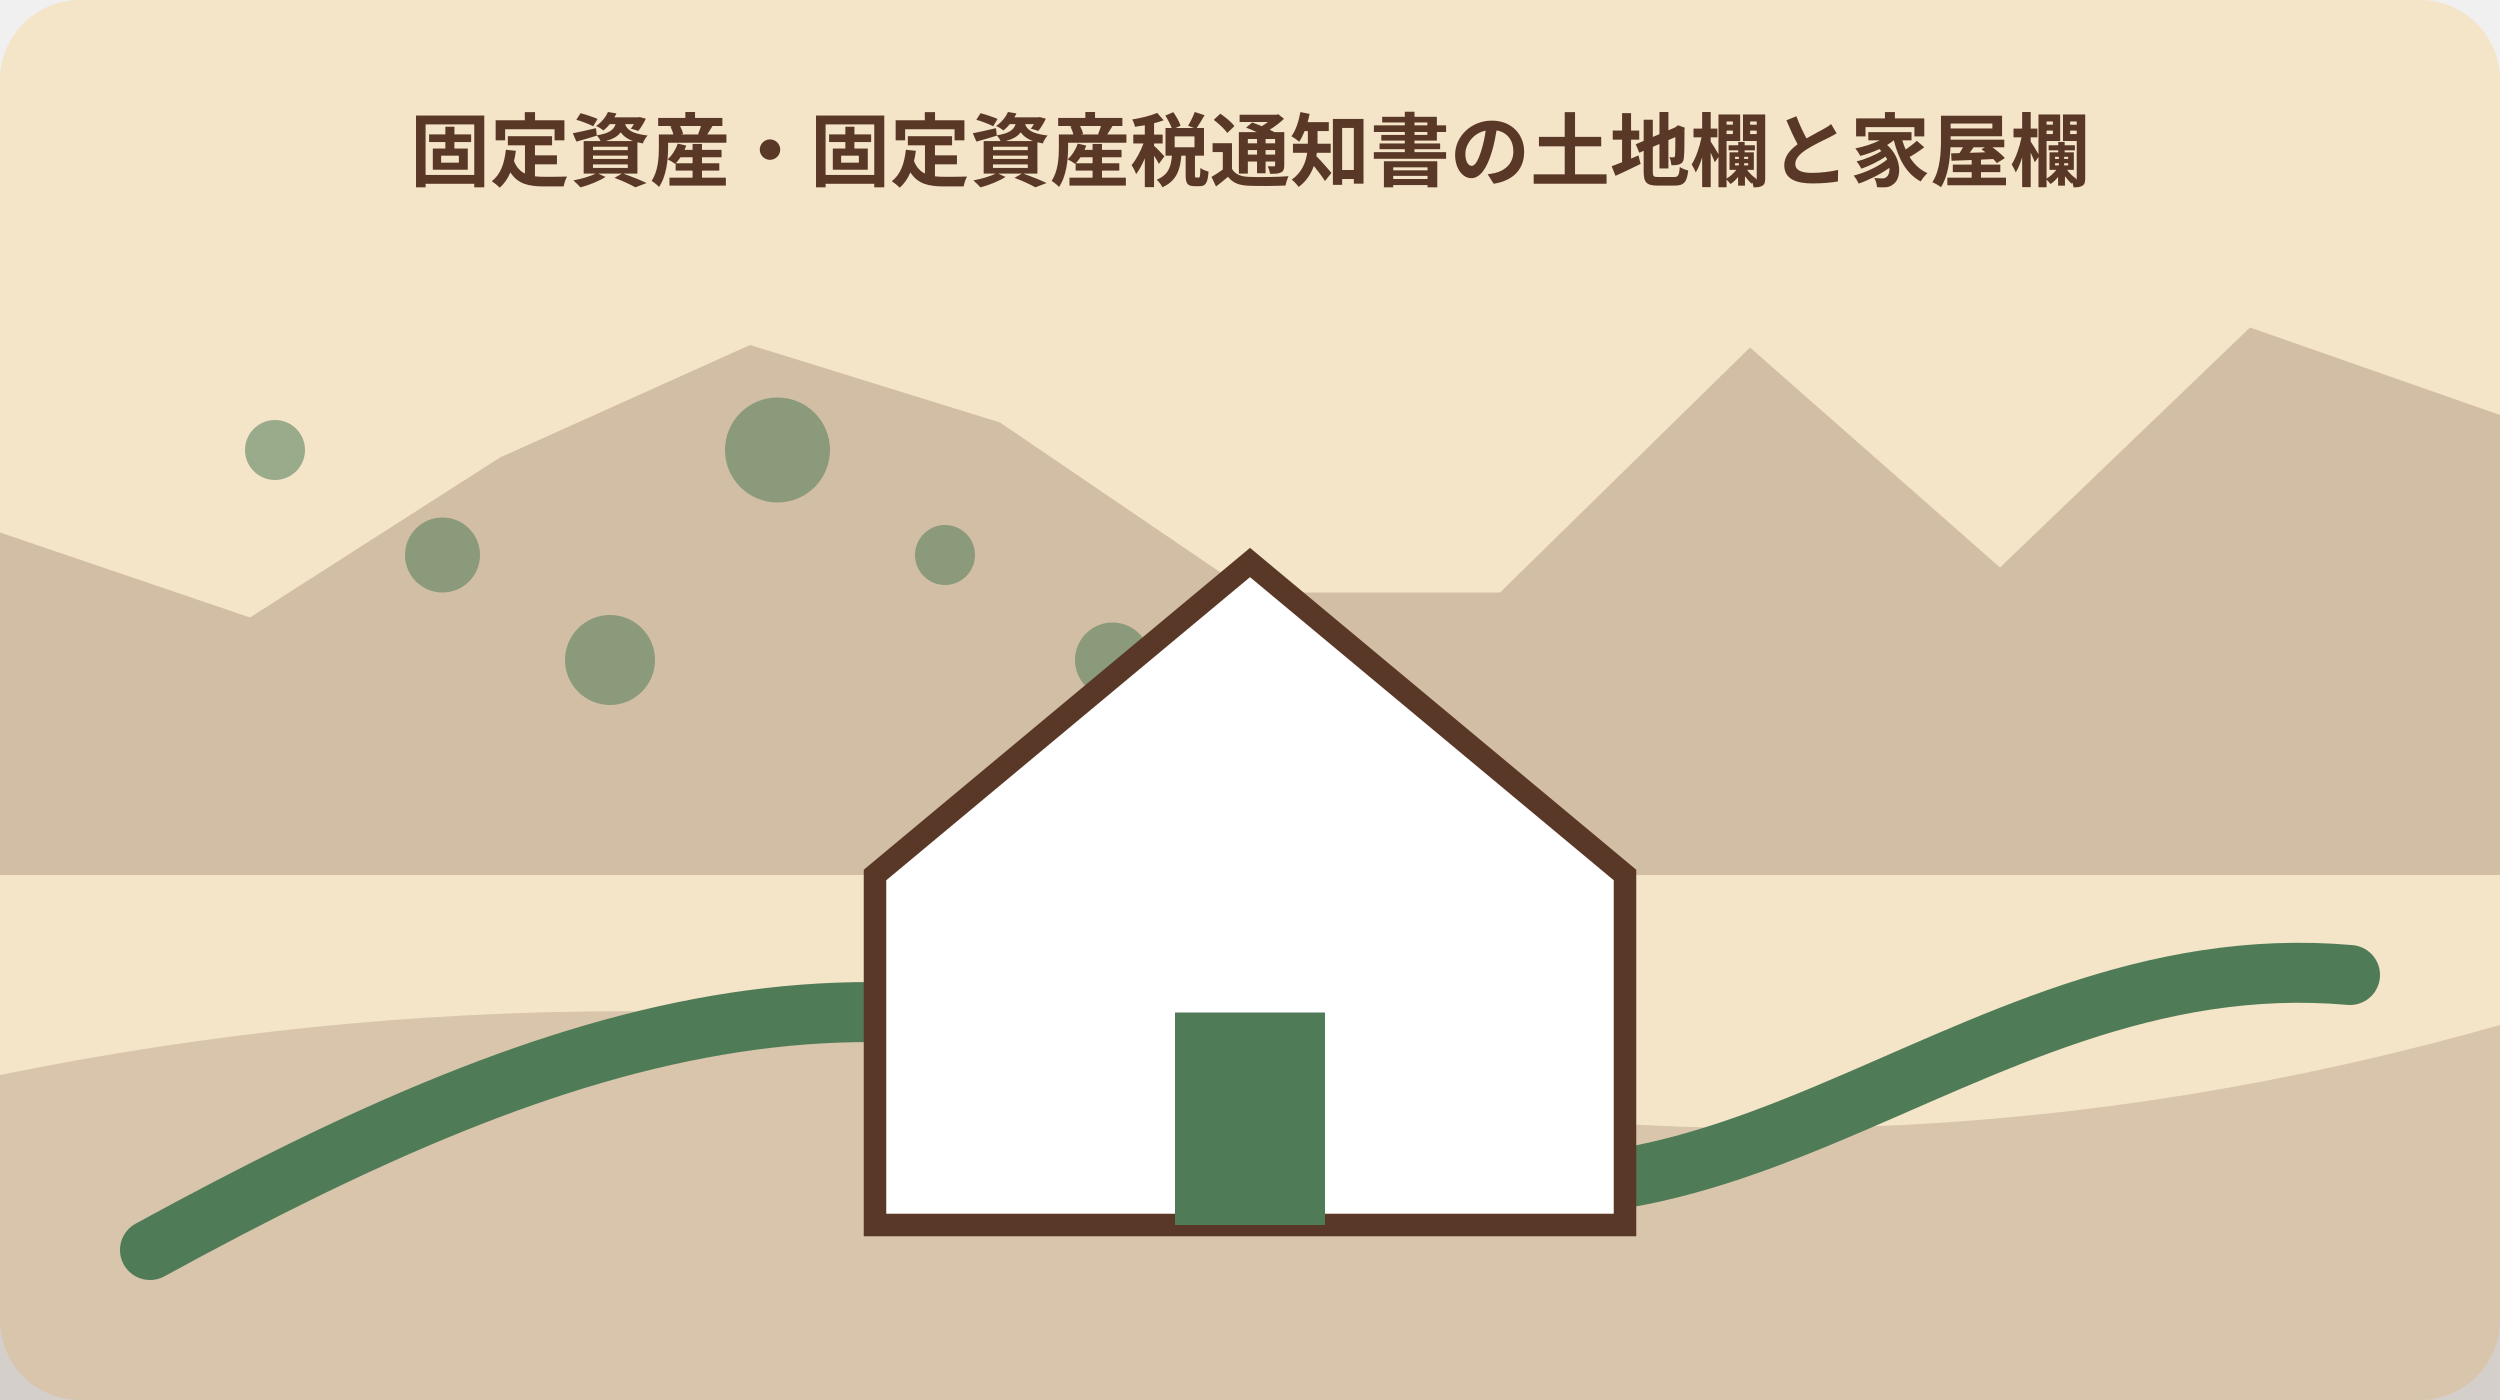
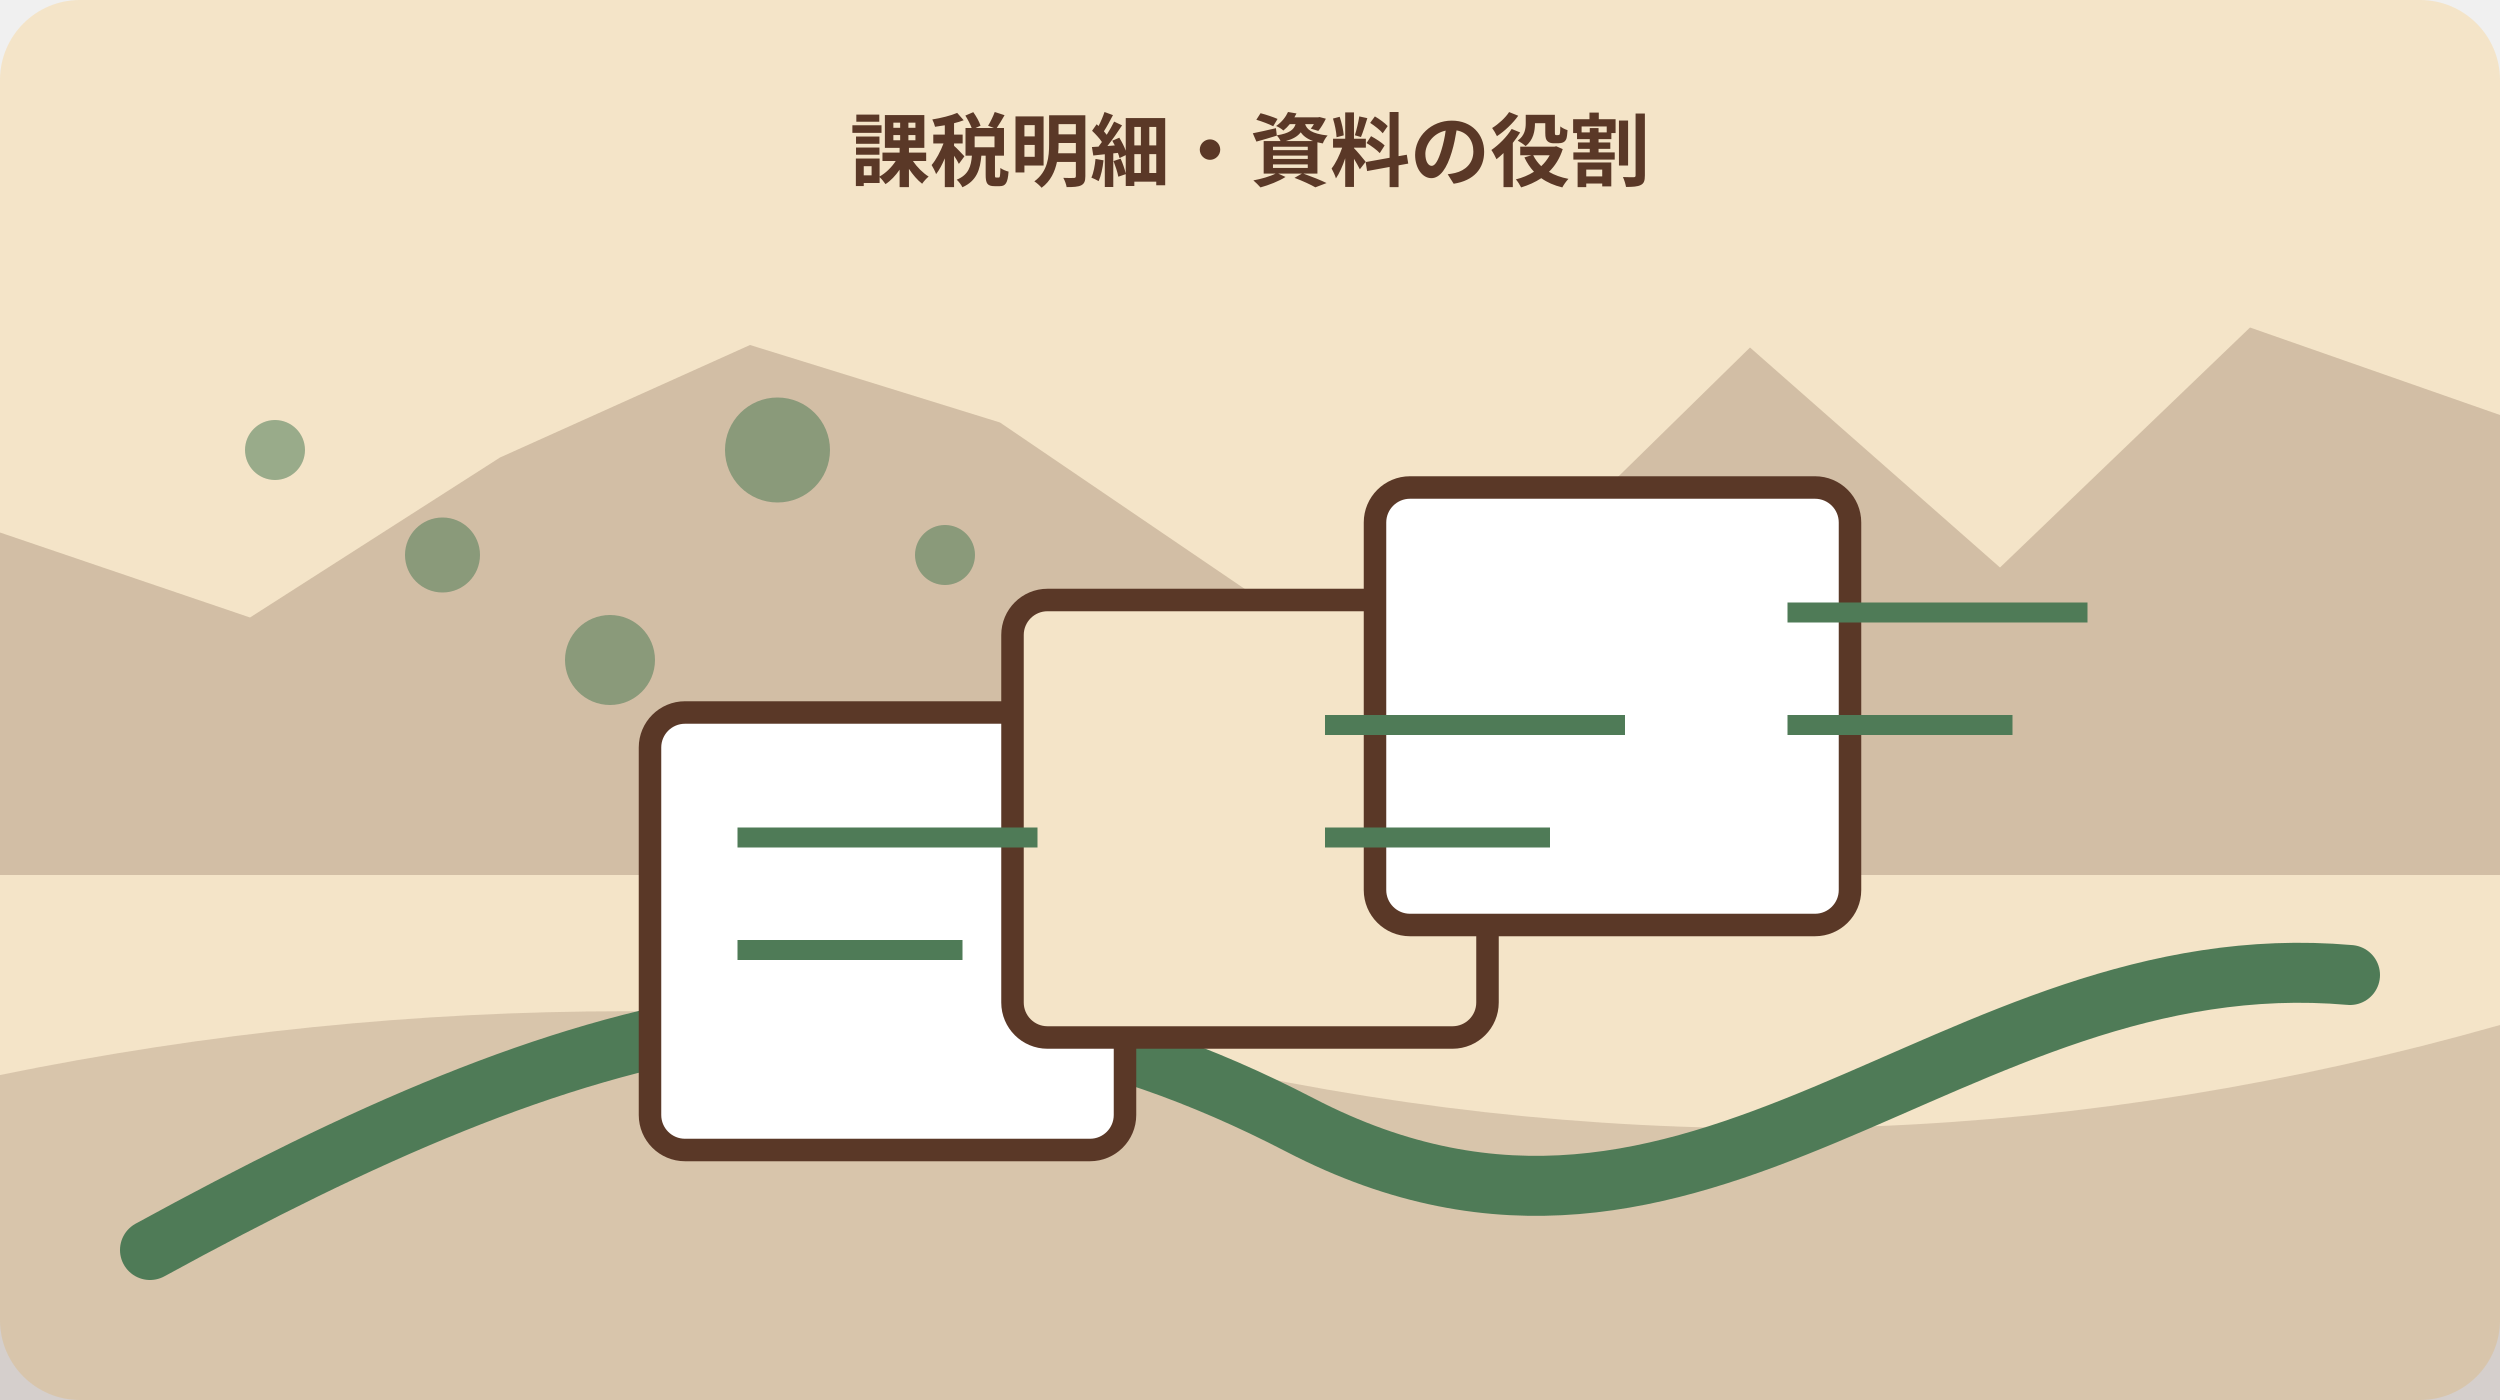
<svg xmlns="http://www.w3.org/2000/svg" width="1000" height="560" viewBox="0 0 1000 560" role="img" aria-labelledby="title desc" data-illustration="mori-editorial" data-topic-id="246" data-scene-index="1">
  <rect width="1000" height="560" rx="32" fill="#f4e4c8" />
  <polygon points="0,213 100,247 200,183 300,138 400,169 500,237 600,237 700,139 800,227 900,131 1000,166 1000,350 0,350" fill="#5a3827" opacity=".22" />
  <path d="M0 430 Q250 379 500 430 T1000 410 V560 H0Z" fill="#5a3827" opacity=".18" />
  <path d="M60 500 C230 407 360 367 520 450 S780 376 940 390" fill="none" stroke="#4f7b57" stroke-width="24" stroke-linecap="round" />
  <circle cx="110" cy="180" r="12" fill="#4f7b57" opacity=".55" />
  <circle cx="177" cy="222" r="15" fill="#4f7b57" opacity=".55" />
  <circle cx="244" cy="264" r="18" fill="#4f7b57" opacity=".55" />
  <circle cx="311" cy="180" r="21" fill="#4f7b57" opacity=".55" />
  <circle cx="378" cy="222" r="12" fill="#4f7b57" opacity=".55" />
  <circle cx="445" cy="264" r="15" fill="#4f7b57" opacity=".55" />
-   <g data-scene="home">
-     <path d="M350 350 500 225l150 125v140H350Z" fill="#fff" stroke="#5a3827" stroke-width="9" />
-     <rect x="470" y="405" width="60" height="85" fill="#4f7b57" />
+   <g data-scene="tax-document-three-roles">
+     <rect x="260" y="285" width="190" height="175" rx="14" fill="#fff" stroke="#5a3827" stroke-width="9" />
+     <rect x="405" y="240" width="190" height="175" rx="14" fill="#f4e4c8" stroke="#5a3827" stroke-width="9" />
+     <rect x="550" y="195" width="190" height="175" rx="14" fill="#fff" stroke="#5a3827" stroke-width="9" />
+     <path d="M295 335h120m-120 45h90m145-90h120m-120 45h90m95-90h120m-120 45h90" stroke="#4f7b57" stroke-width="8" />
  </g>
-   <text x="500" y="72" text-anchor="middle" font-family="sans-serif" font-size="32" font-weight="700" fill="#5a3827">固定資産・固定資産税通知書の土地欄と家屋欄</text>
+   <text x="500" y="72" text-anchor="middle" font-family="sans-serif" font-size="32" font-weight="700" fill="#5a3827">課税明細・資料の役割</text>
</svg>
